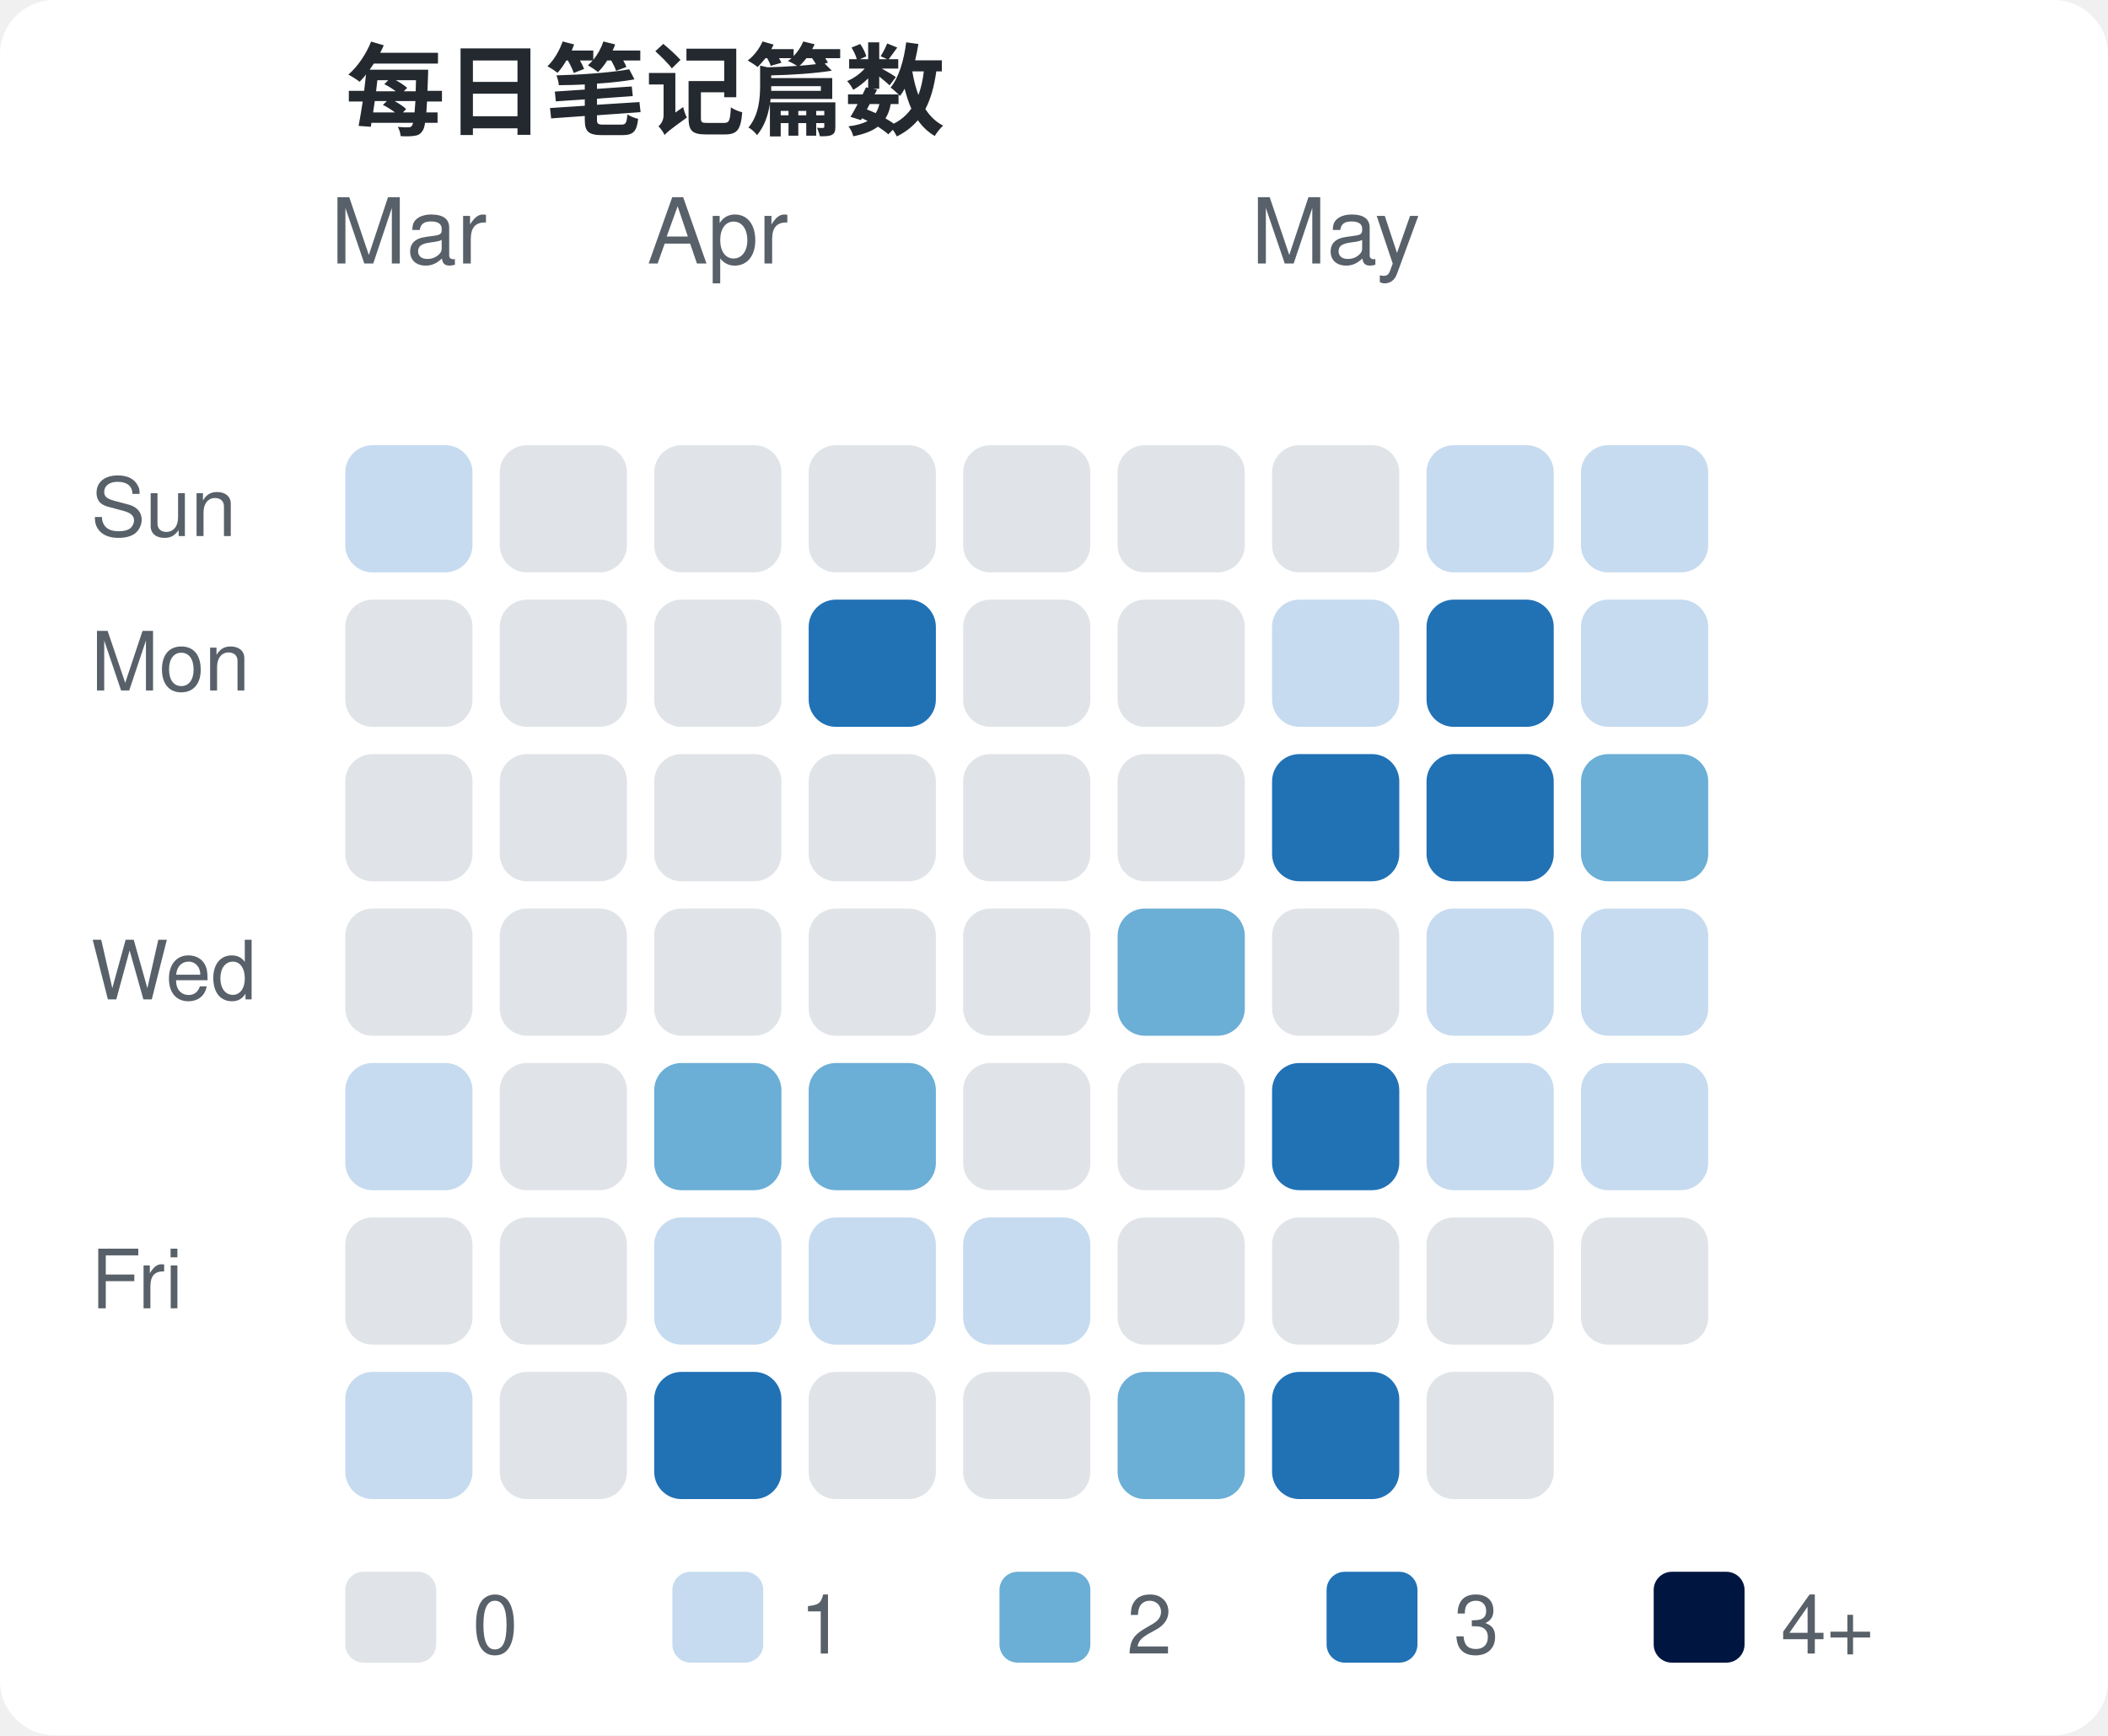
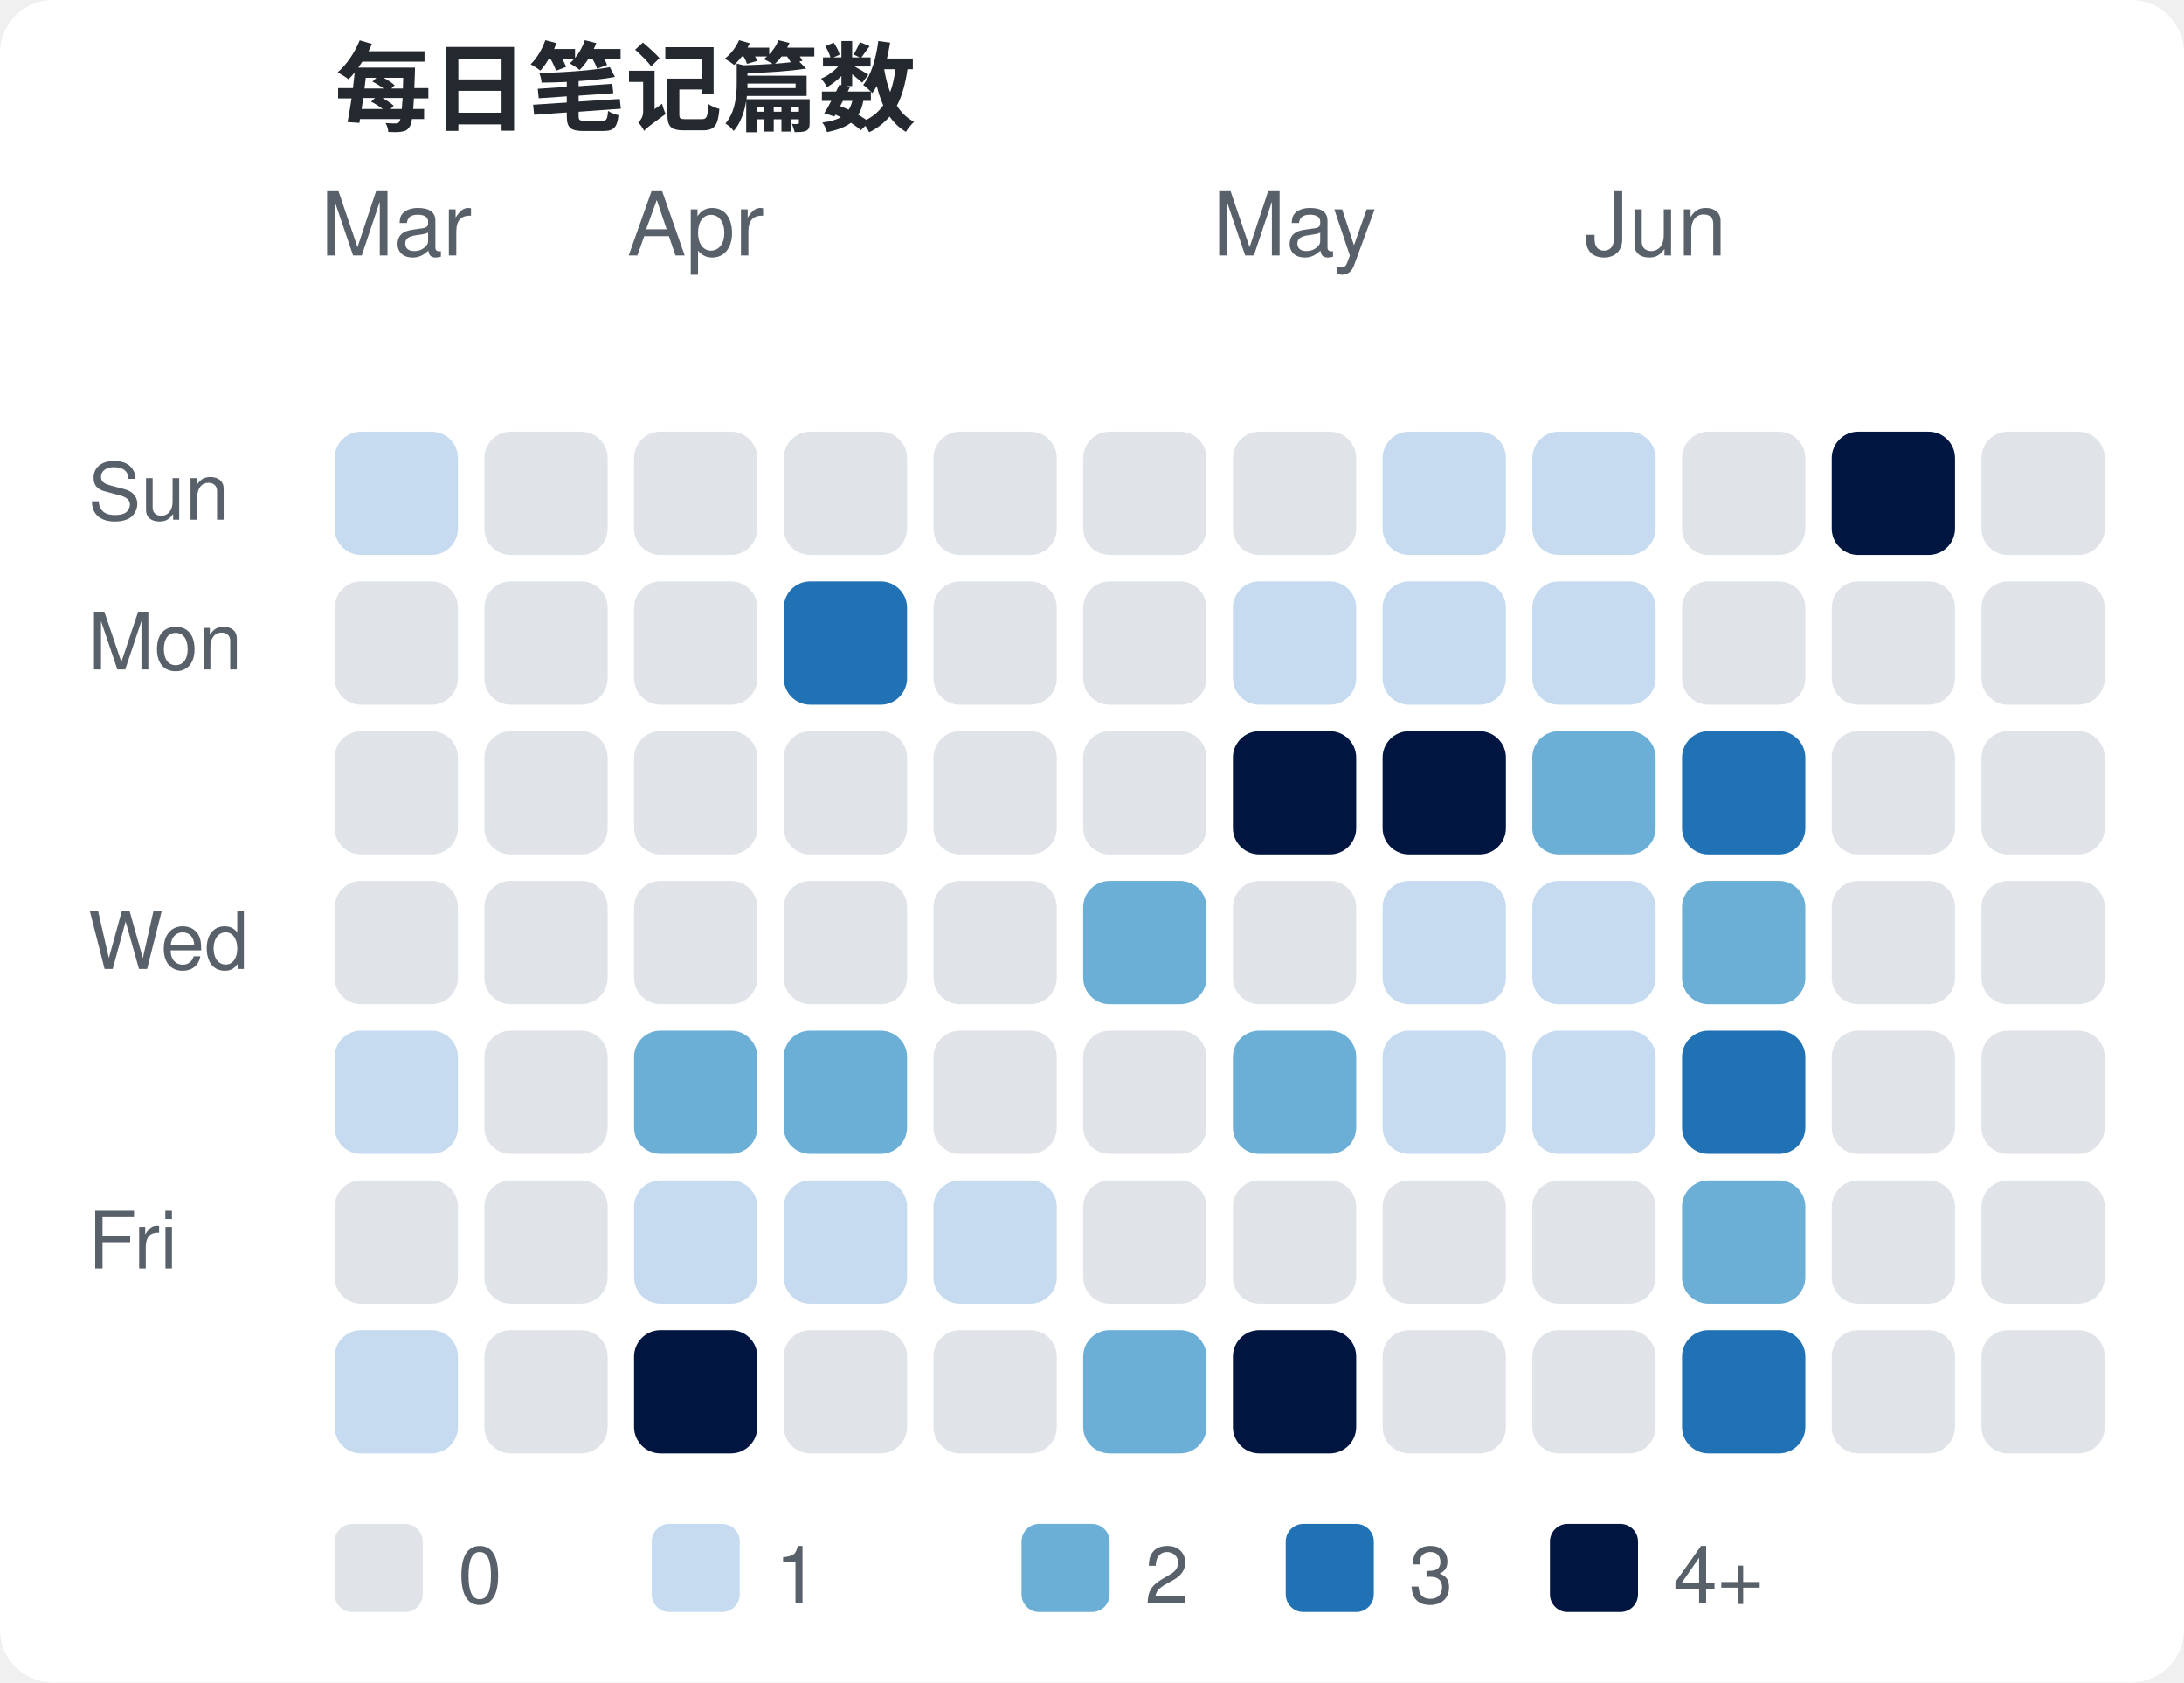
- <svg xmlns="http://www.w3.org/2000/svg" viewBox="0 0 232 191" font-family="-apple-system,BlinkMacSystemFont,Segoe UI,Helvetica,Arial,sans-serif">
-   <rect width="232" height="191" fill="white" rx="6" />
+ <svg xmlns="http://www.w3.org/2000/svg" viewBox="0 0 248 191" font-family="-apple-system,BlinkMacSystemFont,Segoe UI,Helvetica,Arial,sans-serif">
+   <rect width="248" height="191" fill="white" rx="6" />
  <text x="38" y="14" fill="#24292f" font-size="11" font-weight="bold">每日笔记篇数</text>
  <text x="45" y="29" fill="#586069" font-size="10" text-anchor="middle">Mar</text>
  <text x="79" y="29" fill="#586069" font-size="10" text-anchor="middle">Apr</text>
  <text x="147" y="29" fill="#586069" font-size="10" text-anchor="middle">May</text>
+   <text x="188" y="29" fill="#586069" font-size="10" text-anchor="middle">Jun</text>
  <text x="10" y="59" fill="#586069" font-size="9">Sun</text>
  <text x="10" y="76" fill="#586069" font-size="9">Mon</text>
  <text x="10" y="110" fill="#586069" font-size="9">Wed</text>
  <text x="10" y="144" fill="#586069" font-size="9">Fri</text>
  <g transform="translate(38,49)">
    <rect width="14" height="14" rx="3" fill="#c6dbef" />
  </g>
  <g transform="translate(38,66)">
    <rect width="14" height="14" rx="3" fill="#e0e4e8" />
  </g>
  <g transform="translate(38,83)">
    <rect width="14" height="14" rx="3" fill="#e0e4e8" />
  </g>
  <g transform="translate(38,100)">
    <rect width="14" height="14" rx="3" fill="#e0e4e8" />
  </g>
  <g transform="translate(38,117)">
    <rect width="14" height="14" rx="3" fill="#c6dbef" />
  </g>
  <g transform="translate(38,134)">
    <rect width="14" height="14" rx="3" fill="#e0e4e8" />
  </g>
  <g transform="translate(38,151)">
    <rect width="14" height="14" rx="3" fill="#c6dbef" />
  </g>
  <g transform="translate(55,49)">
    <rect width="14" height="14" rx="3" fill="#e0e4e8" />
  </g>
  <g transform="translate(55,66)">
    <rect width="14" height="14" rx="3" fill="#e0e4e8" />
  </g>
  <g transform="translate(55,83)">
    <rect width="14" height="14" rx="3" fill="#e0e4e8" />
  </g>
  <g transform="translate(55,100)">
    <rect width="14" height="14" rx="3" fill="#e0e4e8" />
  </g>
  <g transform="translate(55,117)">
    <rect width="14" height="14" rx="3" fill="#e0e4e8" />
  </g>
  <g transform="translate(55,134)">
    <rect width="14" height="14" rx="3" fill="#e0e4e8" />
  </g>
  <g transform="translate(55,151)">
    <rect width="14" height="14" rx="3" fill="#e0e4e8" />
  </g>
  <g transform="translate(72,49)">
    <rect width="14" height="14" rx="3" fill="#e0e4e8" />
  </g>
  <g transform="translate(72,66)">
    <rect width="14" height="14" rx="3" fill="#e0e4e8" />
  </g>
  <g transform="translate(72,83)">
    <rect width="14" height="14" rx="3" fill="#e0e4e8" />
  </g>
  <g transform="translate(72,100)">
    <rect width="14" height="14" rx="3" fill="#e0e4e8" />
  </g>
  <g transform="translate(72,117)">
    <rect width="14" height="14" rx="3" fill="#6baed6" />
  </g>
  <g transform="translate(72,134)">
    <rect width="14" height="14" rx="3" fill="#c6dbef" />
  </g>
  <g transform="translate(72,151)">
-     <rect width="14" height="14" rx="3" fill="#2171b5" />
+     <rect width="14" height="14" rx="3" fill="#001540" />
  </g>
  <g transform="translate(89,49)">
    <rect width="14" height="14" rx="3" fill="#e0e4e8" />
  </g>
  <g transform="translate(89,66)">
    <rect width="14" height="14" rx="3" fill="#2171b5" />
  </g>
  <g transform="translate(89,83)">
    <rect width="14" height="14" rx="3" fill="#e0e4e8" />
  </g>
  <g transform="translate(89,100)">
    <rect width="14" height="14" rx="3" fill="#e0e4e8" />
  </g>
  <g transform="translate(89,117)">
    <rect width="14" height="14" rx="3" fill="#6baed6" />
  </g>
  <g transform="translate(89,134)">
    <rect width="14" height="14" rx="3" fill="#c6dbef" />
  </g>
  <g transform="translate(89,151)">
    <rect width="14" height="14" rx="3" fill="#e0e4e8" />
  </g>
  <g transform="translate(106,49)">
    <rect width="14" height="14" rx="3" fill="#e0e4e8" />
  </g>
  <g transform="translate(106,66)">
    <rect width="14" height="14" rx="3" fill="#e0e4e8" />
  </g>
  <g transform="translate(106,83)">
    <rect width="14" height="14" rx="3" fill="#e0e4e8" />
  </g>
  <g transform="translate(106,100)">
    <rect width="14" height="14" rx="3" fill="#e0e4e8" />
  </g>
  <g transform="translate(106,117)">
    <rect width="14" height="14" rx="3" fill="#e0e4e8" />
  </g>
  <g transform="translate(106,134)">
    <rect width="14" height="14" rx="3" fill="#c6dbef" />
  </g>
  <g transform="translate(106,151)">
    <rect width="14" height="14" rx="3" fill="#e0e4e8" />
  </g>
  <g transform="translate(123,49)">
    <rect width="14" height="14" rx="3" fill="#e0e4e8" />
  </g>
  <g transform="translate(123,66)">
    <rect width="14" height="14" rx="3" fill="#e0e4e8" />
  </g>
  <g transform="translate(123,83)">
    <rect width="14" height="14" rx="3" fill="#e0e4e8" />
  </g>
  <g transform="translate(123,100)">
    <rect width="14" height="14" rx="3" fill="#6baed6" />
  </g>
  <g transform="translate(123,117)">
    <rect width="14" height="14" rx="3" fill="#e0e4e8" />
  </g>
  <g transform="translate(123,134)">
    <rect width="14" height="14" rx="3" fill="#e0e4e8" />
  </g>
  <g transform="translate(123,151)">
    <rect width="14" height="14" rx="3" fill="#6baed6" />
  </g>
  <g transform="translate(140,49)">
    <rect width="14" height="14" rx="3" fill="#e0e4e8" />
  </g>
  <g transform="translate(140,66)">
    <rect width="14" height="14" rx="3" fill="#c6dbef" />
  </g>
  <g transform="translate(140,83)">
-     <rect width="14" height="14" rx="3" fill="#2171b5" />
+     <rect width="14" height="14" rx="3" fill="#001540" />
  </g>
  <g transform="translate(140,100)">
    <rect width="14" height="14" rx="3" fill="#e0e4e8" />
  </g>
  <g transform="translate(140,117)">
-     <rect width="14" height="14" rx="3" fill="#2171b5" />
+     <rect width="14" height="14" rx="3" fill="#6baed6" />
  </g>
  <g transform="translate(140,134)">
    <rect width="14" height="14" rx="3" fill="#e0e4e8" />
  </g>
  <g transform="translate(140,151)">
-     <rect width="14" height="14" rx="3" fill="#2171b5" />
+     <rect width="14" height="14" rx="3" fill="#001540" />
  </g>
  <g transform="translate(157,49)">
    <rect width="14" height="14" rx="3" fill="#c6dbef" />
  </g>
  <g transform="translate(157,66)">
-     <rect width="14" height="14" rx="3" fill="#2171b5" />
+     <rect width="14" height="14" rx="3" fill="#c6dbef" />
  </g>
  <g transform="translate(157,83)">
-     <rect width="14" height="14" rx="3" fill="#2171b5" />
+     <rect width="14" height="14" rx="3" fill="#001540" />
  </g>
  <g transform="translate(157,100)">
    <rect width="14" height="14" rx="3" fill="#c6dbef" />
  </g>
  <g transform="translate(157,117)">
    <rect width="14" height="14" rx="3" fill="#c6dbef" />
  </g>
  <g transform="translate(157,134)">
    <rect width="14" height="14" rx="3" fill="#e0e4e8" />
  </g>
  <g transform="translate(157,151)">
    <rect width="14" height="14" rx="3" fill="#e0e4e8" />
  </g>
  <g transform="translate(174,49)">
    <rect width="14" height="14" rx="3" fill="#c6dbef" />
  </g>
  <g transform="translate(174,66)">
    <rect width="14" height="14" rx="3" fill="#c6dbef" />
  </g>
  <g transform="translate(174,83)">
    <rect width="14" height="14" rx="3" fill="#6baed6" />
  </g>
  <g transform="translate(174,100)">
    <rect width="14" height="14" rx="3" fill="#c6dbef" />
  </g>
  <g transform="translate(174,117)">
    <rect width="14" height="14" rx="3" fill="#c6dbef" />
  </g>
  <g transform="translate(174,134)">
    <rect width="14" height="14" rx="3" fill="#e0e4e8" />
  </g>
-   <rect x="174" y="151" width="14" height="14" rx="3" fill="white" />
+   <g transform="translate(174,151)">
+     <rect width="14" height="14" rx="3" fill="#e0e4e8" />
+   </g>
+   <g transform="translate(191,49)">
+     <rect width="14" height="14" rx="3" fill="#e0e4e8" />
+   </g>
+   <g transform="translate(191,66)">
+     <rect width="14" height="14" rx="3" fill="#e0e4e8" />
+   </g>
+   <g transform="translate(191,83)">
+     <rect width="14" height="14" rx="3" fill="#2171b5" />
+   </g>
+   <g transform="translate(191,100)">
+     <rect width="14" height="14" rx="3" fill="#6baed6" />
+   </g>
+   <g transform="translate(191,117)">
+     <rect width="14" height="14" rx="3" fill="#2171b5" />
+   </g>
+   <g transform="translate(191,134)">
+     <rect width="14" height="14" rx="3" fill="#6baed6" />
+   </g>
+   <g transform="translate(191,151)">
+     <rect width="14" height="14" rx="3" fill="#2171b5" />
+   </g>
+   <g transform="translate(208,49)">
+     <rect width="14" height="14" rx="3" fill="#001540" />
+   </g>
+   <g transform="translate(208,66)">
+     <rect width="14" height="14" rx="3" fill="#e0e4e8" />
+   </g>
+   <g transform="translate(208,83)">
+     <rect width="14" height="14" rx="3" fill="#e0e4e8" />
+   </g>
+   <g transform="translate(208,100)">
+     <rect width="14" height="14" rx="3" fill="#e0e4e8" />
+   </g>
+   <g transform="translate(208,117)">
+     <rect width="14" height="14" rx="3" fill="#e0e4e8" />
+   </g>
+   <g transform="translate(208,134)">
+     <rect width="14" height="14" rx="3" fill="#e0e4e8" />
+   </g>
+   <g transform="translate(208,151)">
+     <rect width="14" height="14" rx="3" fill="#e0e4e8" />
+   </g>
+   <g transform="translate(225,49)">
+     <rect width="14" height="14" rx="3" fill="#e0e4e8" />
+   </g>
+   <g transform="translate(225,66)">
+     <rect width="14" height="14" rx="3" fill="#e0e4e8" />
+   </g>
+   <g transform="translate(225,83)">
+     <rect width="14" height="14" rx="3" fill="#e0e4e8" />
+   </g>
+   <g transform="translate(225,100)">
+     <rect width="14" height="14" rx="3" fill="#e0e4e8" />
+   </g>
+   <g transform="translate(225,117)">
+     <rect width="14" height="14" rx="3" fill="#e0e4e8" />
+   </g>
+   <g transform="translate(225,134)">
+     <rect width="14" height="14" rx="3" fill="#e0e4e8" />
+   </g>
+   <g transform="translate(225,151)">
+     <rect width="14" height="14" rx="3" fill="#e0e4e8" />
+   </g>
  <rect x="38" y="173" width="10" height="10" rx="2" fill="#e0e4e8" />
  <text x="52" y="182" fill="#586069" font-size="9">0</text>
  <rect x="74" y="173" width="10" height="10" rx="2" fill="#c6dbef" />
  <text x="88" y="182" fill="#586069" font-size="9">1</text>
-   <rect x="110" y="173" width="10" height="10" rx="2" fill="#6baed6" />
-   <text x="124" y="182" fill="#586069" font-size="9">2</text>
+   <rect x="116" y="173" width="10" height="10" rx="2" fill="#6baed6" />
+   <text x="130" y="182" fill="#586069" font-size="9">2</text>
  <rect x="146" y="173" width="10" height="10" rx="2" fill="#2171b5" />
  <text x="160" y="182" fill="#586069" font-size="9">3</text>
-   <rect x="182" y="173" width="10" height="10" rx="2" fill="#001540" />
-   <text x="196" y="182" fill="#586069" font-size="9">4+</text>
+   <rect x="176" y="173" width="10" height="10" rx="2" fill="#001540" />
+   <text x="190" y="182" fill="#586069" font-size="9">4+</text>
</svg>
